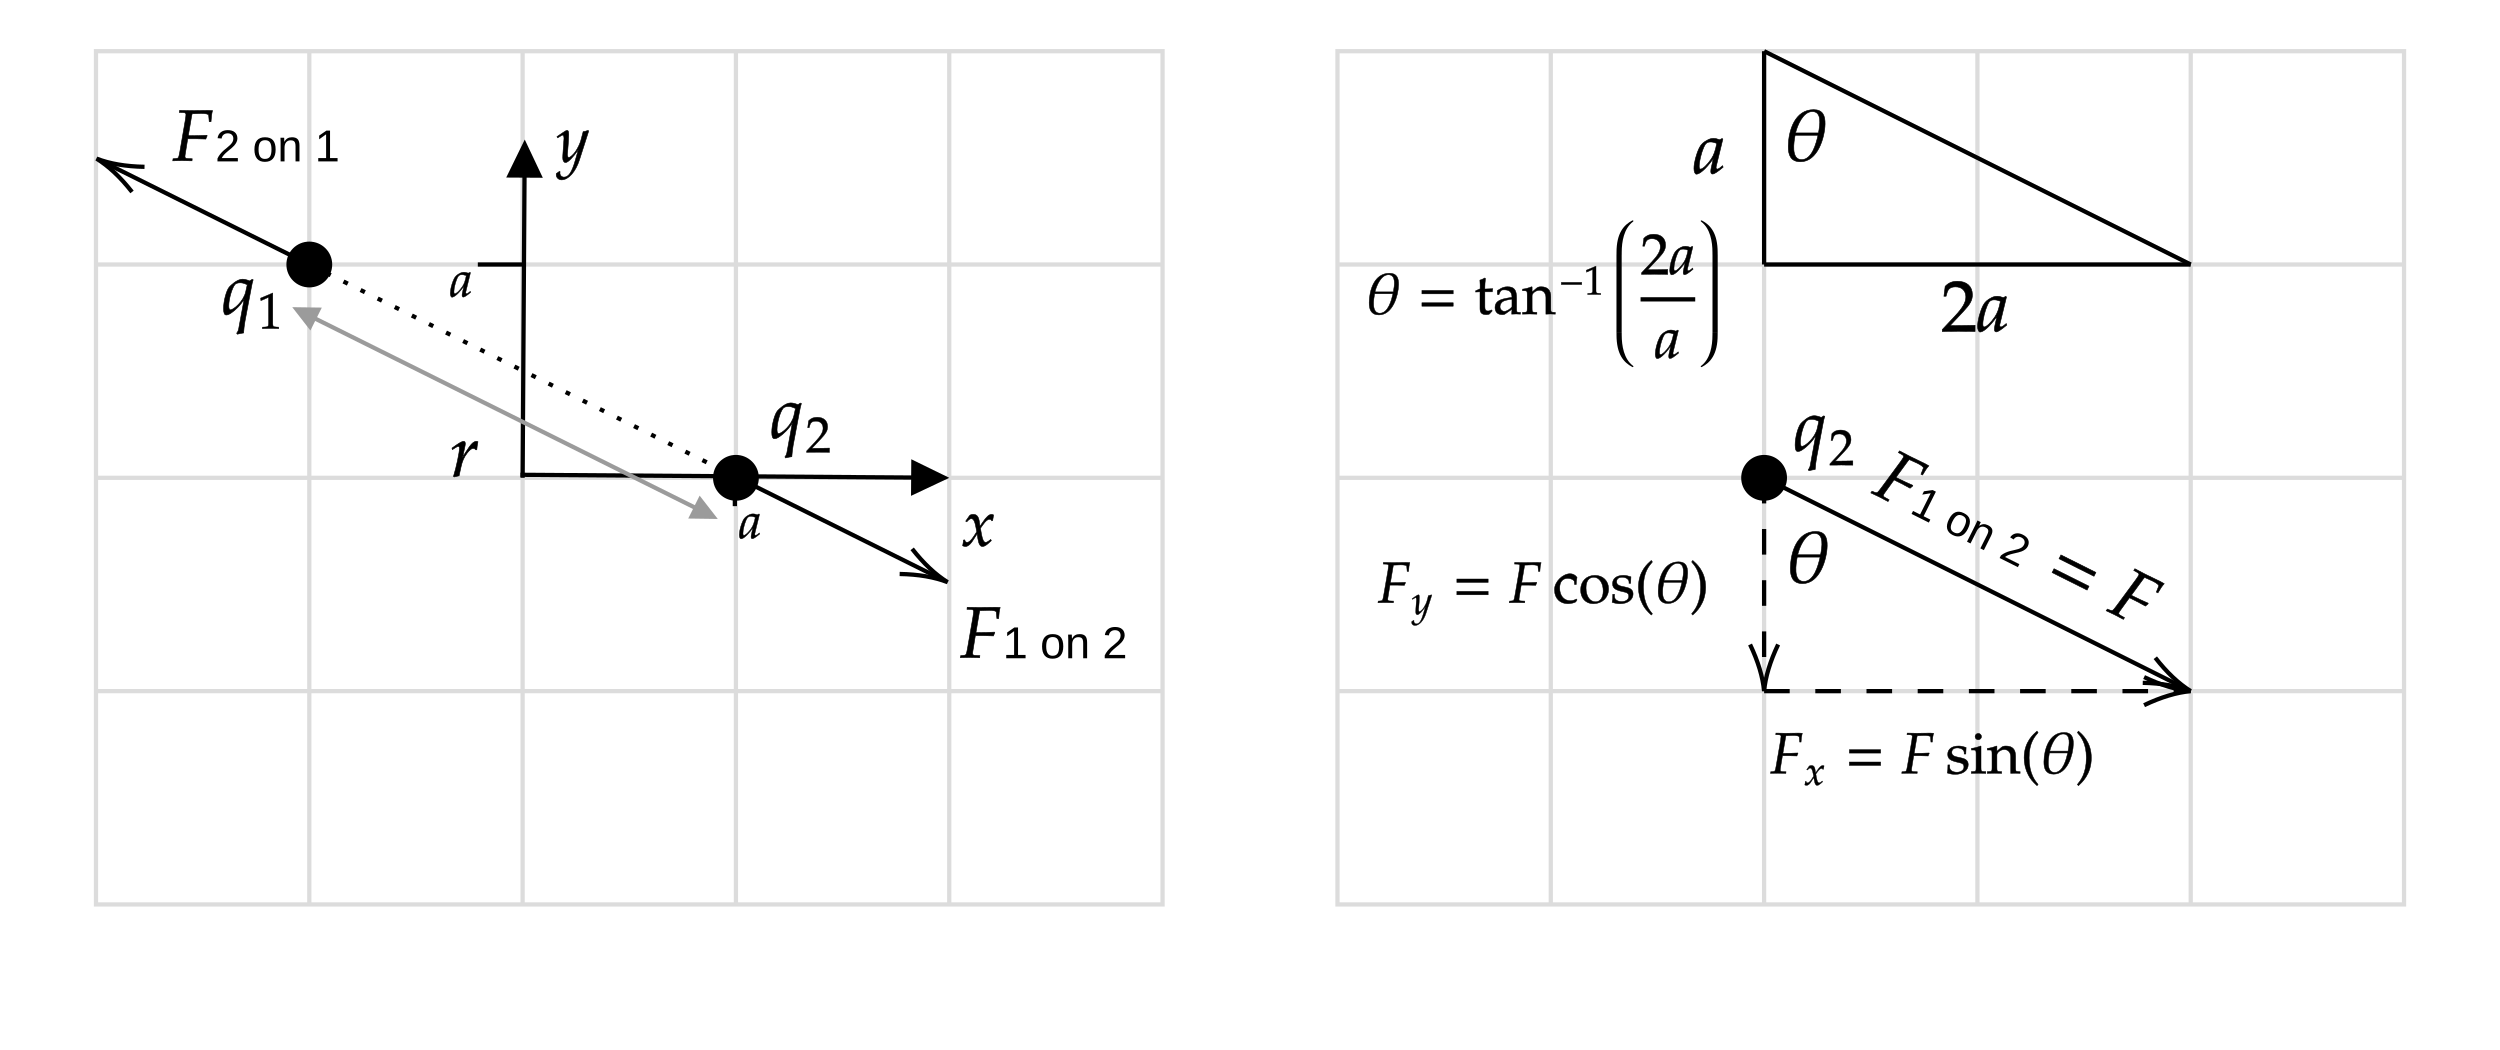
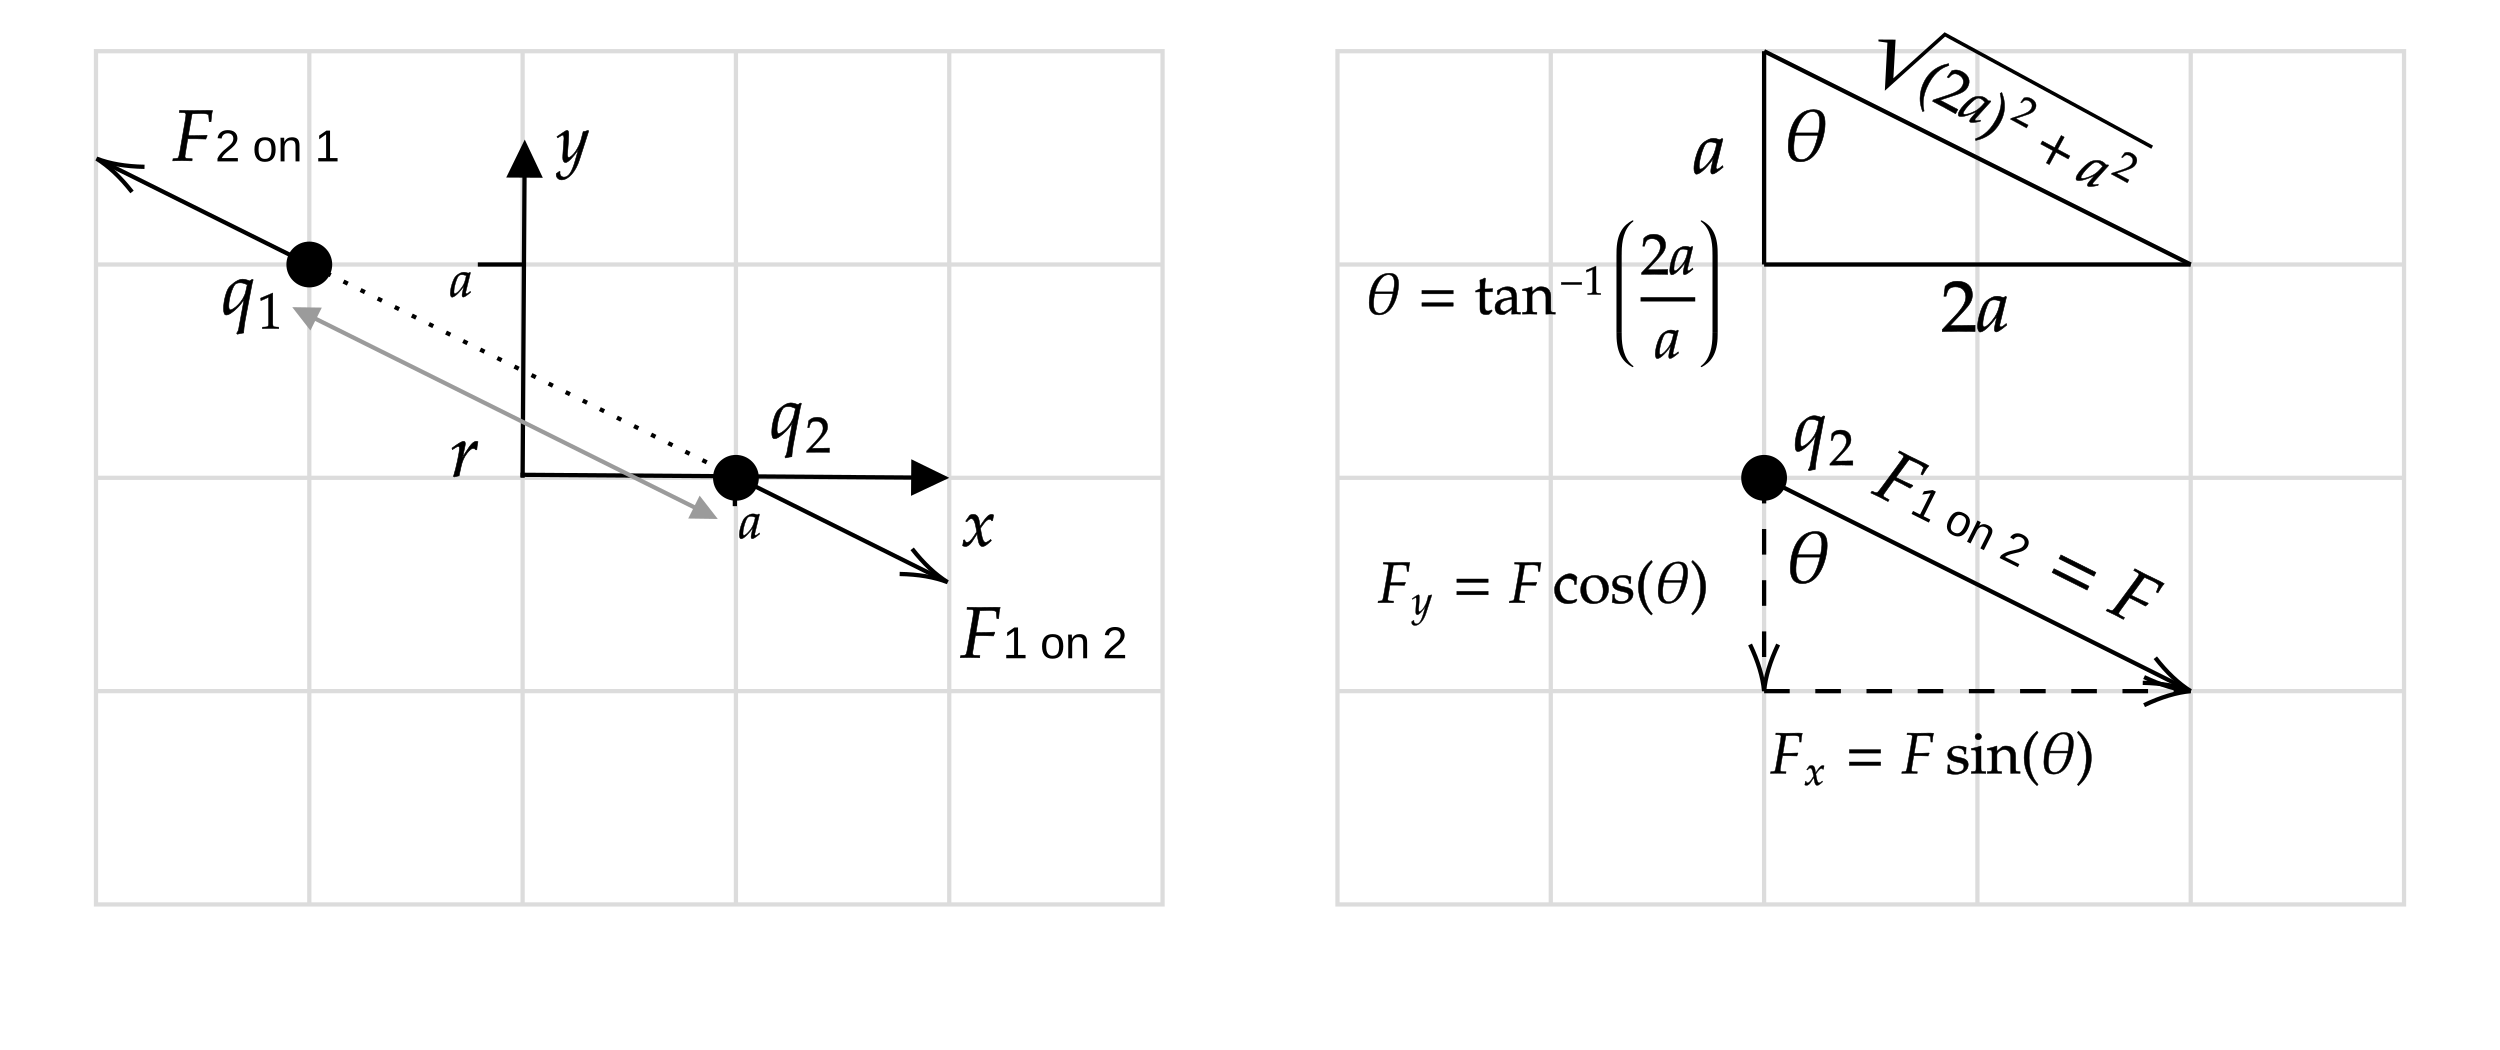
<svg xmlns="http://www.w3.org/2000/svg" x="0" y="0" width="585.993" height="245.993" style="         width:585.993px;         height:245.993px;         background: transparent;         fill: none; ">
  <svg class="role-diagram-draw-area">
    <g class="shapes-region" style="stroke: black; fill: none;">
      <g class="composite-shape">
        <path class="real" d=" M313.5,12 L563.5,12 L563.5,212 L313.5,212 Z" style="stroke-width: 1; stroke: none; stroke-opacity: 1; fill: none; fill-opacity: 1;" />
        <path class="real" d=" M363.5,12 L363.5,212 M413.5,12 L413.5,212 M463.5,12 L463.5,212 M513.5,12 L513.5,212" style="stroke-width: 1; stroke: rgb(220, 220, 220); stroke-opacity: 1; fill: none; fill-opacity: 1;" />
        <path class="real" d=" M313.5,62 L563.5,62 M313.5,112 L563.5,112 M313.5,162 L563.5,162" style="stroke-width: 1; stroke: rgb(220, 220, 220); stroke-opacity: 1; fill: none; fill-opacity: 1;" />
        <path class="real" d=" M313.5,12 L563.5,12 L563.5,212 L313.5,212 Z" style="stroke-width: 1; stroke: rgb(220, 220, 220); stroke-opacity: 1; fill: none; fill-opacity: 1;" />
      </g>
      <g class="composite-shape">
        <path class="real" d=" M22.5,12 L272.5,12 L272.5,212 L22.5,212 Z" style="stroke-width: 1; stroke: none; stroke-opacity: 1; fill: none; fill-opacity: 1;" />
        <path class="real" d=" M72.5,12 L72.5,212 M122.5,12 L122.5,212 M172.5,12 L172.5,212 M222.5,12 L222.5,212" style="stroke-width: 1; stroke: rgb(220, 220, 220); stroke-opacity: 1; fill: none; fill-opacity: 1;" />
        <path class="real" d=" M22.5,62 L272.5,62 M22.5,112 L272.5,112 M22.5,162 L272.5,162" style="stroke-width: 1; stroke: rgb(220, 220, 220); stroke-opacity: 1; fill: none; fill-opacity: 1;" />
        <path class="real" d=" M22.5,12 L272.5,12 L272.5,212 L22.5,212 Z" style="stroke-width: 1; stroke: rgb(220, 220, 220); stroke-opacity: 1; fill: none; fill-opacity: 1;" />
      </g>
      <g class="arrow-line">
        <path class="connection real" stroke-dasharray="" d="  M122.5,112 L122.98,35.71" style="stroke: rgb(0, 0, 0); stroke-width: 1; fill: none; fill-opacity: 1;" />
        <g stroke="none" fill="#000" transform="matrix(-0.006283144,0.9999803,-0.9999803,-0.006283144,123,32.71429)" style="stroke: none; fill: rgb(0, 0, 0); stroke-width: 1;">
          <path d=" M8.93,-4.29 L0,0 L8.93,4.29 Z" />
        </g>
      </g>
      <g class="arrow-line">
        <path class="connection real" stroke-dasharray="" d="  M122,111.29 L219.5,111.98" style="stroke: rgb(0, 0, 0); stroke-width: 1; fill: none; fill-opacity: 1;" />
        <g stroke="none" fill="#000" transform="matrix(-0.9999744,-0.007155789,0.007155789,-0.9999744,222.5,112)" style="stroke: none; fill: rgb(0, 0, 0); stroke-width: 1;">
          <path d=" M8.93,-4.29 L0,0 L8.93,4.29 Z" />
        </g>
      </g>
      <g class="composite-shape">
        <path class="real" d=" M167.63,112 C167.63,109.31 169.81,107.13 172.5,107.13 C175.19,107.13 177.37,109.31 177.37,112 C177.37,114.69 175.19,116.87 172.5,116.87 C169.81,116.87 167.63,114.69 167.63,112 Z" style="stroke-width: 1; stroke: rgb(0, 0, 0); fill: rgb(0, 0, 0); fill-opacity: 1;" />
      </g>
      <g class="composite-shape">
        <path class="real" d=" M67.63,62 C67.63,59.31 69.81,57.13 72.5,57.13 C75.19,57.13 77.37,59.31 77.37,62 C77.37,64.69 75.19,66.87 72.5,66.87 C69.81,66.87 67.63,64.69 67.63,62 Z" style="stroke-width: 1; stroke: rgb(0, 0, 0); fill: rgb(0, 0, 0); fill-opacity: 1;" />
      </g>
      <g class="arrow-line">
        <path class="connection real" stroke-dasharray="6 6" d="  M413.5,162 L511.5,162" style="stroke: rgb(0, 0, 0); stroke-width: 1; fill: none; fill-opacity: 1;" />
        <g stroke="#000" transform="matrix(-1,1.2246467991473532e-16,-1.2246467991473532e-16,-1,513.5,162)" style="stroke: rgb(0, 0, 0); stroke-width: 1;">
          <path d=" M10.93,-3.29 Q4.96,-0.45 0,0 Q4.96,0.45 10.93,3.29" />
        </g>
      </g>
      <g class="arrow-line">
        <path class="connection real" stroke-dasharray="6 6" d="  M413.5,112 L413.5,160" style="stroke: rgb(0, 0, 0); stroke-width: 1; fill: none; fill-opacity: 1;" />
        <g stroke="#000" transform="matrix(-1.8369701987210297e-16,-1,1,-1.8369701987210297e-16,413.5,162)" style="stroke: rgb(0, 0, 0); stroke-width: 1;">
          <path d=" M10.93,-3.29 Q4.96,-0.45 0,0 Q4.96,0.45 10.93,3.29" />
        </g>
      </g>
      <g class="arrow-line">
        <path class="connection real" stroke-dasharray="" d="  M172.25,118.64 L172.25,111.64" style="stroke: rgb(0, 0, 0); stroke-width: 1; fill: none; fill-opacity: 1;" />
      </g>
      <g class="arrow-line">
        <path class="connection real" stroke-dasharray="" d="  M112,62 L122.5,62" style="stroke: rgb(0, 0, 0); stroke-width: 1; fill: none; fill-opacity: 1;" />
      </g>
      <g class="arrow-line">
        <path class="connection real" stroke-dasharray="1.125 3.35" d="  M72.5,62 L172.25,111.64" style="stroke: rgb(0, 0, 0); stroke-width: 1; fill: none; fill-opacity: 1;" />
      </g>
      <g class="arrow-line">
        <path class="connection real" stroke-dasharray="" d="  M71.19,73.34 L165.56,120.31" style="stroke: rgb(155, 155, 155); stroke-opacity: 1; stroke-width: 1; fill: none; fill-opacity: 1;" />
        <g stroke="none" fill="rgb(155,155,155)" fill-opacity="1" transform="matrix(-0.8952456,-0.4455729,0.4455729,-0.8952456,168.25,121.6429)" style="stroke: none; fill: rgb(155, 155, 155); stroke-width: 1;">
          <path d=" M6.25,-3 L0,0 L6.25,3 Z" />
        </g>
        <g stroke="none" fill="rgb(155,155,155)" fill-opacity="1" transform="matrix(0.8952456,0.4455729,-0.4455729,0.8952456,68.5,72)" style="stroke: none; fill: rgb(155, 155, 155); stroke-width: 1;">
          <path d=" M6.25,-3 L0,0 L6.25,3 Z" />
        </g>
      </g>
      <g class="arrow-line">
        <path class="connection real" stroke-dasharray="" d="  M72.5,62 L24.42,38.07" style="stroke: rgb(0, 0, 0); stroke-width: 1; fill: none; fill-opacity: 1;" />
        <g stroke="#000" transform="matrix(0.8952456,0.4455729,-0.4455729,0.8952456,22.62501,37.17857)" style="stroke: rgb(0, 0, 0); stroke-width: 1;">
          <path d=" M10.93,-3.29 Q4.96,-0.45 0,0 Q4.96,0.45 10.93,3.29" />
        </g>
      </g>
      <g class="arrow-line">
        <path class="connection real" stroke-dasharray="" d="  M413.5,112 L511.71,161.11" style="stroke: rgb(0, 0, 0); stroke-width: 1; fill: none; fill-opacity: 1;" />
        <g stroke="#000" transform="matrix(-0.8943886,-0.4472908,0.4472908,-0.8943886,513.5,162)" style="stroke: rgb(0, 0, 0); stroke-width: 1;">
          <path d=" M10.93,-3.29 Q4.96,-0.45 0,0 Q4.96,0.45 10.93,3.29" />
        </g>
      </g>
      <g class="composite-shape">
        <path class="real" d=" M408.63,112 C408.63,109.31 410.81,107.13 413.5,107.13 C416.19,107.13 418.37,109.31 418.37,112 C418.37,114.69 416.19,116.87 413.5,116.87 C410.81,116.87 408.63,114.69 408.63,112 Z" style="stroke-width: 1; stroke: rgb(0, 0, 0); fill: rgb(0, 0, 0); fill-opacity: 1;" />
      </g>
      <g class="arrow-line">
        <path class="connection real" stroke-dasharray="" d="  M220.33,135.57 L172.25,111.64" style="stroke: rgb(0, 0, 0); stroke-width: 1; fill: none; fill-opacity: 1;" />
        <g stroke="#000" transform="matrix(-0.8952456,-0.4455729,0.4455729,-0.8952456,222.125,136.4643)" style="stroke: rgb(0, 0, 0); stroke-width: 1;">
          <path d=" M10.93,-3.29 Q4.96,-0.45 0,0 Q4.96,0.45 10.93,3.29" />
        </g>
      </g>
      <g class="arrow-line">
        <path class="connection real" stroke-dasharray="" d="  M413.5,12 L513.5,62" style="stroke: rgb(0, 0, 0); stroke-width: 1; fill: none; fill-opacity: 1;" />
      </g>
      <g class="arrow-line">
        <path class="connection real" stroke-dasharray="" d="  M413.5,12 L413.5,62" style="stroke: rgb(0, 0, 0); stroke-width: 1; fill: none; fill-opacity: 1;" />
      </g>
      <g class="arrow-line">
        <path class="connection real" stroke-dasharray="" d="  M413.5,62 L513.5,62" style="stroke: rgb(0, 0, 0); stroke-width: 1; fill: none; fill-opacity: 1;" />
      </g>
      <g />
    </g>
    <g />
    <g />
    <g />
  </svg>
  <svg width="583.996" height="243.996" style="width:583.996px;height:243.996px;font-family:Asana-Math, Asana;background:transparent;">
    <g>
      <g>
        <g>
-           <g transform="matrix(1,0,0,1,130.4967,37.93951)">
+           <g transform="matrix(1,0,0,1,130.4966,37.93947)">
            <path transform="matrix(0.0153,0,0,-0.0153,0,0)" d="M-7 -180C-8 -187 -8 -193 -8 -198C-8 -241 29 -276 74 -276C180 -276 290 -152 349 33L490 473L479 482C450 471 427 465 405 463L370 331C358 284 323 211 290 162C255 111 206 67 184 67C172 67 163 90 164 115L180 322C182 353 184 391 184 419C184 464 177 482 160 482C147 482 133 475 85 442L3 386L14 368L64 398C69 401 80 410 89 410C103 410 111 391 111 358C111 357 111 351 110 343L93 100L92 60C92 18 110 -11 135 -11C172 -11 256 74 331 187L282 16C231 -161 181 -234 111 -234C76 -234 49 -207 49 -172C49 -167 50 -159 51 -150L41 -146Z" stroke="rgb(0,0,0)" stroke-opacity="1" stroke-width="8" fill="rgb(0,0,0)" fill-opacity="1" />
          </g>
        </g>
      </g>
    </g>
    <g>
      <g>
        <g>
-           <g transform="matrix(1,0,0,1,225.4967,127.9395)">
+           <g transform="matrix(1,0,0,1,225.4966,127.9395)">
            <path transform="matrix(0.0153,0,0,-0.0153,0,0)" d="M9 1C24 -7 40 -11 52 -11C85 -11 124 18 155 65L231 182L242 113C255 28 278 -11 314 -11C336 -11 368 6 400 35L449 79L440 98C404 68 379 53 363 53C348 53 335 63 325 83C316 102 305 139 300 168L282 269L317 318C364 383 391 406 422 406C438 406 450 398 455 383L469 387L484 472C472 479 463 482 454 482C414 482 374 446 312 354L275 299L269 347C257 446 230 482 171 482C145 482 123 474 114 461L56 378L73 368C103 402 123 416 142 416C175 416 197 375 214 277L225 215L185 153C142 86 108 54 80 54C65 54 54 58 52 63L41 91L21 88C21 53 13 27 9 1Z" stroke="rgb(0,0,0)" stroke-opacity="1" stroke-width="8" fill="rgb(0,0,0)" fill-opacity="1" />
          </g>
        </g>
      </g>
    </g>
    <g>
      <g>
        <g>
          <g transform="matrix(1,0,0,1,225.1172,154.1038)">
            <path transform="matrix(0.017,0,0,-0.017,0,0)" d="M286 646L392 650C454 650 494 641 495 626L503 537L527 537C530 600 537 651 548 689C526 691 498 692 481 692L440 691L275 689L246 689C221 689 181 690 143 691L94 692L91 664L147 662C171 661 182 652 182 635C182 621 178 589 173 559L98 125C81 33 81 32 40 28L4 25L0 -3L34 -2C74 -1 106 0 127 0C145 0 174 -1 213 -2L265 -3L268 25L204 28C177 29 168 37 168 57C168 63 169 74 170 78L206 301L323 301C350 301 381 300 429 298L455 297L474 342L470 349C389 345 329 343 251 343L214 343L260 614C263 630 264 635 269 646Z" stroke="rgb(0,0,0)" stroke-opacity="1" stroke-width="8" fill="rgb(0,0,0)" fill-opacity="1" />
          </g>
        </g>
        <g>
          <g>
            <g>
              <g>
                <g>
                  <g>
                    <g>
                      <text x="235.061" y="147.349" style="white-space:pre;stroke:none;fill:rgb(0,0,0);fill-opacity:1;font-size:10.5px;font-family:Arial, Helvetica, sans-serif;font-weight:400;font-style:normal;dominant-baseline:text-before-edge;text-decoration:none solid rgb(0, 0, 0);">1 on 2</text>
                    </g>
                  </g>
                </g>
              </g>
            </g>
          </g>
        </g>
      </g>
    </g>
    <g>
      <g>
        <g>
          <g>
            <g>
              <g>
-                 <g transform="matrix(1,0,0,1,180.4967,102.6417)">
+                 <g transform="matrix(1,0,0,1,180.4966,102.6417)">
                  <path transform="matrix(0.017,0,0,-0.017,0,0)" d="M385 458C342 475 313 482 284 482C209 482 121 394 103 374C63 327 24 181 24 78C24 19 36 -11 60 -11C82 -11 101 -3 133 19C180 51 259 121 308 209L232 -205C227 -229 217 -249 205 -262L214 -276C245 -268 276 -262 300 -259C304 -205 310 -150 319 -100L405 356C416 417 422 443 432 474L418 480ZM118 59C104 59 96 80 96 113C96 209 139 359 181 409C193 424 222 433 254 433C282 433 303 427 351 406L330 311C301 174 160 59 118 59Z" stroke="rgb(0,0,0)" stroke-opacity="1" stroke-width="8" fill="rgb(0,0,0)" fill-opacity="1" />
                </g>
              </g>
              <g>
                <g>
                  <g>
                    <g>
-                       <g transform="matrix(1,0,0,1,188.8616,106.0015)">
+                       <g transform="matrix(1,0,0,1,188.8616,106.0016)">
                        <path transform="matrix(0.0119,0,0,-0.0119,0,0)" d="M16 23L16 -3C203 -3 203 0 239 0C275 0 275 -3 468 -3L468 82C353 77 307 81 122 77L304 270C401 373 431 428 431 503C431 618 353 689 226 689C154 689 105 669 56 619L39 483L68 483L81 529C97 587 133 612 200 612C286 612 341 558 341 473C341 398 299 324 186 204Z" stroke="rgb(0,0,0)" stroke-opacity="1" stroke-width="8" fill="rgb(0,0,0)" fill-opacity="1" />
                      </g>
                    </g>
                  </g>
                </g>
              </g>
            </g>
          </g>
        </g>
      </g>
    </g>
    <g>
      <g>
        <g>
          <g transform="matrix(1,0,0,1,414.9944,181.2395)">
            <path transform="matrix(0.0136,0,0,-0.0136,0,0)" d="M286 646L392 650C454 650 494 641 495 626L503 537L527 537C530 600 537 651 548 689C526 691 498 692 481 692L440 691L275 689L246 689C221 689 181 690 143 691L94 692L91 664L147 662C171 661 182 652 182 635C182 621 178 589 173 559L98 125C81 33 81 32 40 28L4 25L0 -3L34 -2C74 -1 106 0 127 0C145 0 174 -1 213 -2L265 -3L268 25L204 28C177 29 168 37 168 57C168 63 169 74 170 78L206 301L323 301C350 301 381 300 429 298L455 297L474 342L470 349C389 345 329 343 251 343L214 343L260 614C263 630 264 635 269 646Z" stroke="rgb(0,0,0)" stroke-opacity="1" stroke-width="8" fill="rgb(0,0,0)" fill-opacity="1" />
          </g>
        </g>
        <g>
          <g>
            <g>
              <g>
                <g transform="matrix(1,0,0,1,422.9521,184.001)">
                  <path transform="matrix(0.00952,0,0,-0.00952,0,0)" d="M9 1C24 -7 40 -11 52 -11C85 -11 124 18 155 65L231 182L242 113C255 28 278 -11 314 -11C336 -11 368 6 400 35L449 79L440 98C404 68 379 53 363 53C348 53 335 63 325 83C316 102 305 139 300 168L282 269L317 318C364 383 391 406 422 406C438 406 450 398 455 383L469 387L484 472C472 479 463 482 454 482C414 482 374 446 312 354L275 299L269 347C257 446 230 482 171 482C145 482 123 474 114 461L56 378L73 368C103 402 123 416 142 416C175 416 197 375 214 277L225 215L185 153C142 86 108 54 80 54C65 54 54 58 52 63L41 91L21 88C21 53 13 27 9 1Z" stroke="rgb(0,0,0)" stroke-opacity="1" stroke-width="8" fill="rgb(0,0,0)" fill-opacity="1" />
                </g>
              </g>
            </g>
          </g>
        </g>
        <g>
          <g transform="matrix(1,0,0,1,432.6005,181.2395)">
            <path transform="matrix(0.0136,0,0,-0.0136,0,0)" d="M604 347L604 406L65 406L65 347ZM604 134L604 193L65 193L65 134Z" stroke="rgb(0,0,0)" stroke-opacity="1" stroke-width="8" fill="rgb(0,0,0)" fill-opacity="1" />
          </g>
        </g>
        <g>
          <g transform="matrix(1,0,0,1,445.7646,181.2395)">
            <path transform="matrix(0.0136,0,0,-0.0136,0,0)" d="M286 646L392 650C454 650 494 641 495 626L503 537L527 537C530 600 537 651 548 689C526 691 498 692 481 692L440 691L275 689L246 689C221 689 181 690 143 691L94 692L91 664L147 662C171 661 182 652 182 635C182 621 178 589 173 559L98 125C81 33 81 32 40 28L4 25L0 -3L34 -2C74 -1 106 0 127 0C145 0 174 -1 213 -2L265 -3L268 25L204 28C177 29 168 37 168 57C168 63 169 74 170 78L206 301L323 301C350 301 381 300 429 298L455 297L474 342L470 349C389 345 329 343 251 343L214 343L260 614C263 630 264 635 269 646Z" stroke="rgb(0,0,0)" stroke-opacity="1" stroke-width="8" fill="rgb(0,0,0)" fill-opacity="1" />
          </g>
        </g>
        <g>
          <g>
            <g transform="matrix(1,0,0,1,456.0324,181.2395)">
              <path transform="matrix(0.0136,0,0,-0.0136,0,0)" d="M41 143C41 74 38 44 30 4C82 -13 121 -20 167 -20C298 -20 391 50 391 148C391 321 107 228 107 358C107 408 142 436 203 436C270 436 321 401 321 354L321 331L349 331C350 389 351 413 354 444C301 462 265 469 224 469C108 469 37 414 37 324C37 276 59 242 105 221C223 169 317 195 317 109C317 55 267 17 196 17C123 17 71 52 71 102L71 143ZM611 465L602 469C551 448 499 434 446 428L446 400L483 400C523 400 527 393 527 327L527 102C527 39 524 32 490 30L444 27L444 -3C544 0 544 0 569 0C594 0 594 0 694 -3L694 27L648 30C614 32 611 39 611 102ZM565 687C535 687 509 661 509 631C509 602 535 576 564 576C593 576 620 602 620 631C620 659 593 687 565 687ZM1123 -3C1184 0 1185 0 1202 0C1216 0 1216 0 1285 -3L1285 27L1244 30C1210 32 1207 38 1207 102L1207 295C1207 412 1152 469 1040 469C1003 469 982 462 961 444L885 378L885 465L876 469C825 448 773 434 720 428L720 400L757 400C797 400 801 393 801 327L801 102C801 39 798 32 764 30L719 27L719 -3C787 -1 814 0 843 0C872 0 899 -1 967 -3L967 27L922 30C888 32 885 39 885 102L885 314C885 359 951 408 1012 408C1079 408 1123 358 1123 281Z" stroke="rgb(0,0,0)" stroke-opacity="1" stroke-width="8" fill="rgb(0,0,0)" fill-opacity="1" />
            </g>
          </g>
        </g>
        <g>
-           <g transform="matrix(1,0,0,1,473.6328,181.2395)">
+           <g transform="matrix(1,0,0,1,473.6329,181.2395)">
            <path transform="matrix(0.0136,0,0,-0.0136,0,0)" d="M146 266C146 526 243 632 301 700L282 726C225 675 60 542 60 266C60 159 85 58 133 -32C168 -99 200 -138 282 -215L301 -194C255 -137 146 -15 146 266Z" stroke="rgb(0,0,0)" stroke-opacity="1" stroke-width="8" fill="rgb(0,0,0)" fill-opacity="1" />
          </g>
        </g>
        <g>
          <g transform="matrix(1,0,0,1,478.1529,181.2395)">
            <path transform="matrix(0.0136,0,0,-0.0136,0,0)" d="M237 -16C473 -16 572 316 576 504C578 618 546 702 419 702C159 702 72 412 69 199C67 80 101 -16 237 -16ZM401 676C536 676 506 491 485 381L169 381C194 485 272 676 401 676ZM253 13C102 13 147 261 163 349L479 349C454 237 396 13 253 13Z" stroke="rgb(0,0,0)" stroke-opacity="1" stroke-width="8" fill="rgb(0,0,0)" fill-opacity="1" />
          </g>
        </g>
        <g>
-           <g transform="matrix(1,0,0,1,486.49,181.2395)">
+           <g transform="matrix(1,0,0,1,486.4899,181.2395)">
            <path transform="matrix(0.0136,0,0,-0.0136,0,0)" d="M51 726L32 700C87 636 187 526 187 266C187 -10 83 -131 32 -194L51 -215C104 -165 273 -23 273 265C273 542 108 675 51 726Z" stroke="rgb(0,0,0)" stroke-opacity="1" stroke-width="8" fill="rgb(0,0,0)" fill-opacity="1" />
          </g>
        </g>
      </g>
    </g>
    <g>
      <g>
        <g>
-           <g transform="matrix(1,0,0,1,322.9967,141.2395)">
+           <g transform="matrix(1,0,0,1,322.9966,141.2395)">
            <path transform="matrix(0.0136,0,0,-0.0136,0,0)" d="M286 646L392 650C454 650 494 641 495 626L503 537L527 537C530 600 537 651 548 689C526 691 498 692 481 692L440 691L275 689L246 689C221 689 181 690 143 691L94 692L91 664L147 662C171 661 182 652 182 635C182 621 178 589 173 559L98 125C81 33 81 32 40 28L4 25L0 -3L34 -2C74 -1 106 0 127 0C145 0 174 -1 213 -2L265 -3L268 25L204 28C177 29 168 37 168 57C168 63 169 74 170 78L206 301L323 301C350 301 381 300 429 298L455 297L474 342L470 349C389 345 329 343 251 343L214 343L260 614C263 630 264 635 269 646Z" stroke="rgb(0,0,0)" stroke-opacity="1" stroke-width="8" fill="rgb(0,0,0)" fill-opacity="1" />
          </g>
        </g>
        <g>
          <g>
            <g>
              <g>
                <g transform="matrix(1,0,0,1,330.9543,144.001)">
                  <path transform="matrix(0.00952,0,0,-0.00952,0,0)" d="M-7 -180C-8 -187 -8 -193 -8 -198C-8 -241 29 -276 74 -276C180 -276 290 -152 349 33L490 473L479 482C450 471 427 465 405 463L370 331C358 284 323 211 290 162C255 111 206 67 184 67C172 67 163 90 164 115L180 322C182 353 184 391 184 419C184 464 177 482 160 482C147 482 133 475 85 442L3 386L14 368L64 398C69 401 80 410 89 410C103 410 111 391 111 358C111 357 111 351 110 343L93 100L92 60C92 18 110 -11 135 -11C172 -11 256 74 331 187L282 16C231 -161 181 -234 111 -234C76 -234 49 -207 49 -172C49 -167 50 -159 51 -150L41 -146Z" stroke="rgb(0,0,0)" stroke-opacity="1" stroke-width="8" fill="rgb(0,0,0)" fill-opacity="1" />
                </g>
              </g>
            </g>
          </g>
        </g>
        <g>
          <g transform="matrix(1,0,0,1,340.6027,141.2395)">
            <path transform="matrix(0.0136,0,0,-0.0136,0,0)" d="M604 347L604 406L65 406L65 347ZM604 134L604 193L65 193L65 134Z" stroke="rgb(0,0,0)" stroke-opacity="1" stroke-width="8" fill="rgb(0,0,0)" fill-opacity="1" />
          </g>
        </g>
        <g>
          <g transform="matrix(1,0,0,1,353.7668,141.2395)">
            <path transform="matrix(0.0136,0,0,-0.0136,0,0)" d="M286 646L392 650C454 650 494 641 495 626L503 537L527 537C530 600 537 651 548 689C526 691 498 692 481 692L440 691L275 689L246 689C221 689 181 690 143 691L94 692L91 664L147 662C171 661 182 652 182 635C182 621 178 589 173 559L98 125C81 33 81 32 40 28L4 25L0 -3L34 -2C74 -1 106 0 127 0C145 0 174 -1 213 -2L265 -3L268 25L204 28C177 29 168 37 168 57C168 63 169 74 170 78L206 301L323 301C350 301 381 300 429 298L455 297L474 342L470 349C389 345 329 343 251 343L214 343L260 614C263 630 264 635 269 646Z" stroke="rgb(0,0,0)" stroke-opacity="1" stroke-width="8" fill="rgb(0,0,0)" fill-opacity="1" />
          </g>
        </g>
        <g>
          <g>
            <g transform="matrix(1,0,0,1,364.0346,141.2395)">
              <path transform="matrix(0.0136,0,0,-0.0136,0,0)" d="M399 311C399 357 404 398 413 434C381 478 338 497 293 497C169 497 25 361 25 224C25 219 26 215 26 210C26 75 121 -20 255 -20C307 -20 382 -1 392 14L413 46L403 61C366 41 334 32 298 32C187 32 114 118 114 250C114 357 164 417 254 417C298 417 346 397 364 372L371 311ZM722 469C576 469 475 366 475 217C475 76 564 -20 693 -20C847 -20 957 87 957 237C957 372 859 469 722 469ZM704 436C796 436 864 336 864 200C864 85 813 13 732 13C634 13 568 109 568 251C568 371 616 436 704 436ZM1029 143C1029 74 1026 44 1018 4C1070 -13 1109 -20 1155 -20C1286 -20 1379 50 1379 148C1379 321 1095 228 1095 358C1095 408 1130 436 1191 436C1258 436 1309 401 1309 354L1309 331L1337 331C1338 389 1339 413 1342 444C1289 462 1253 469 1212 469C1096 469 1025 414 1025 324C1025 276 1047 242 1093 221C1211 169 1305 195 1305 109C1305 55 1255 17 1184 17C1111 17 1059 52 1059 102L1059 143Z" stroke="rgb(0,0,0)" stroke-opacity="1" stroke-width="8" fill="rgb(0,0,0)" fill-opacity="1" />
            </g>
          </g>
        </g>
        <g>
          <g transform="matrix(1,0,0,1,383.2255,141.2395)">
            <path transform="matrix(0.0136,0,0,-0.0136,0,0)" d="M146 266C146 526 243 632 301 700L282 726C225 675 60 542 60 266C60 159 85 58 133 -32C168 -99 200 -138 282 -215L301 -194C255 -137 146 -15 146 266Z" stroke="rgb(0,0,0)" stroke-opacity="1" stroke-width="8" fill="rgb(0,0,0)" fill-opacity="1" />
          </g>
        </g>
        <g>
-           <g transform="matrix(1,0,0,1,387.7456,141.2395)">
+           <g transform="matrix(1,0,0,1,387.7455,141.2395)">
            <path transform="matrix(0.0136,0,0,-0.0136,0,0)" d="M237 -16C473 -16 572 316 576 504C578 618 546 702 419 702C159 702 72 412 69 199C67 80 101 -16 237 -16ZM401 676C536 676 506 491 485 381L169 381C194 485 272 676 401 676ZM253 13C102 13 147 261 163 349L479 349C454 237 396 13 253 13Z" stroke="rgb(0,0,0)" stroke-opacity="1" stroke-width="8" fill="rgb(0,0,0)" fill-opacity="1" />
          </g>
        </g>
        <g>
          <g transform="matrix(1,0,0,1,396.0826,141.2395)">
            <path transform="matrix(0.0136,0,0,-0.0136,0,0)" d="M51 726L32 700C87 636 187 526 187 266C187 -10 83 -131 32 -194L51 -215C104 -165 273 -23 273 265C273 542 108 675 51 726Z" stroke="rgb(0,0,0)" stroke-opacity="1" stroke-width="8" fill="rgb(0,0,0)" fill-opacity="1" />
          </g>
        </g>
      </g>
    </g>
    <g>
      <g>
        <g>
          <g transform="matrix(1,0,0,1,173.2422,126.1801)">
            <path transform="matrix(0.0119,0,0,-0.0119,0,0)" d="M271 204L242 77C238 60 236 42 236 26C236 4 245 -9 260 -9C283 -9 324 17 406 85L399 106C375 86 346 59 324 59C315 59 309 68 309 82C309 87 309 90 310 93L402 472L392 481L359 463C318 478 301 482 274 482C246 482 226 477 199 464C137 433 104 403 79 354C35 265 4 145 4 67C4 23 19 -11 38 -11C75 -11 155 41 271 204ZM319 414C297 305 278 253 244 201C187 117 126 59 94 59C82 59 76 72 76 99C76 163 104 280 139 360C163 415 186 433 234 433C257 433 275 429 319 414Z" stroke="rgb(0,0,0)" stroke-opacity="1" stroke-width="8" fill="rgb(0,0,0)" fill-opacity="1" />
          </g>
        </g>
      </g>
    </g>
    <g>
      <g>
        <g>
-           <g transform="matrix(1,0,0,1,105.4967,69.53951)">
+           <g transform="matrix(1,0,0,1,105.4966,69.53947)">
            <path transform="matrix(0.0119,0,0,-0.0119,0,0)" d="M271 204L242 77C238 60 236 42 236 26C236 4 245 -9 260 -9C283 -9 324 17 406 85L399 106C375 86 346 59 324 59C315 59 309 68 309 82C309 87 309 90 310 93L402 472L392 481L359 463C318 478 301 482 274 482C246 482 226 477 199 464C137 433 104 403 79 354C35 265 4 145 4 67C4 23 19 -11 38 -11C75 -11 155 41 271 204ZM319 414C297 305 278 253 244 201C187 117 126 59 94 59C82 59 76 72 76 99C76 163 104 280 139 360C163 415 186 433 234 433C257 433 275 429 319 414Z" stroke="rgb(0,0,0)" stroke-opacity="1" stroke-width="8" fill="rgb(0,0,0)" fill-opacity="1" />
          </g>
        </g>
      </g>
    </g>
    <g>
      <g>
        <g>
          <g>
            <g>
              <g>
-                 <g transform="matrix(1,0,0,1,105.4967,111.6373)">
+                 <g transform="matrix(1,0,0,1,105.4966,111.6373)">
                  <path transform="matrix(0.017,0,0,-0.017,0,0)" d="M368 365C371 403 376 435 384 476C373 481 369 482 364 482C333 482 302 458 266 407C227 351 188 291 172 256L204 408C208 425 210 438 210 450C210 470 202 482 187 482C166 482 128 461 54 408L26 388L33 368L65 389C93 407 104 412 113 412C123 412 130 403 130 390C130 332 87 126 47 -2L57 -9C72 -4 88 -1 111 4L124 6L150 126C168 209 191 262 235 319C269 363 296 384 318 384C333 384 343 379 354 365Z" stroke="rgb(0,0,0)" stroke-opacity="1" stroke-width="8" fill="rgb(0,0,0)" fill-opacity="1" />
                </g>
              </g>
            </g>
          </g>
        </g>
      </g>
    </g>
    <g>
      <g>
        <g>
-           <g transform="matrix(1,0,0,1,40.49667,37.64174)">
+           <g transform="matrix(1,0,0,1,40.49664,37.64172)">
            <path transform="matrix(0.017,0,0,-0.017,0,0)" d="M286 646L392 650C454 650 494 641 495 626L503 537L527 537C530 600 537 651 548 689C526 691 498 692 481 692L440 691L275 689L246 689C221 689 181 690 143 691L94 692L91 664L147 662C171 661 182 652 182 635C182 621 178 589 173 559L98 125C81 33 81 32 40 28L4 25L0 -3L34 -2C74 -1 106 0 127 0C145 0 174 -1 213 -2L265 -3L268 25L204 28C177 29 168 37 168 57C168 63 169 74 170 78L206 301L323 301C350 301 381 300 429 298L455 297L474 342L470 349C389 345 329 343 251 343L214 343L260 614C263 630 264 635 269 646Z" stroke="rgb(0,0,0)" stroke-opacity="1" stroke-width="8" fill="rgb(0,0,0)" fill-opacity="1" />
          </g>
        </g>
        <g>
          <g>
            <g>
              <g>
                <g>
                  <g>
                    <g>
                      <text x="50.441" y="30.887" style="white-space:pre;stroke:none;fill:rgb(0,0,0);fill-opacity:1;font-size:10.5px;font-family:Arial, Helvetica, sans-serif;font-weight:400;font-style:normal;dominant-baseline:text-before-edge;text-decoration:none solid rgb(0, 0, 0);">2 on 1</text>
                    </g>
                  </g>
                </g>
              </g>
            </g>
          </g>
        </g>
      </g>
    </g>
    <g>
      <g>
        <g>
          <g>
            <g>
              <g>
-                 <g transform="matrix(1,0,0,1,51.99219,73.64061)">
+                 <g transform="matrix(1,0,0,1,51.99219,73.64062)">
                  <path transform="matrix(0.017,0,0,-0.017,0,0)" d="M385 458C342 475 313 482 284 482C209 482 121 394 103 374C63 327 24 181 24 78C24 19 36 -11 60 -11C82 -11 101 -3 133 19C180 51 259 121 308 209L232 -205C227 -229 217 -249 205 -262L214 -276C245 -268 276 -262 300 -259C304 -205 310 -150 319 -100L405 356C416 417 422 443 432 474L418 480ZM118 59C104 59 96 80 96 113C96 209 139 359 181 409C193 424 222 433 254 433C282 433 303 427 351 406L330 311C301 174 160 59 118 59Z" stroke="rgb(0,0,0)" stroke-opacity="1" stroke-width="8" fill="rgb(0,0,0)" fill-opacity="1" />
                </g>
              </g>
              <g>
                <g>
                  <g>
                    <g>
-                       <g transform="matrix(1,0,0,1,60.35715,77.00045)">
+                       <g transform="matrix(1,0,0,1,60.35718,77.0004)">
                        <path transform="matrix(0.0119,0,0,-0.0119,0,0)" d="M418 -3L418 27L366 30C311 33 301 44 301 96L301 700L60 598L67 548L217 614L217 96C217 44 206 33 152 30L96 27L96 -3C250 0 250 0 261 0C292 0 402 -3 418 -3Z" stroke="rgb(0,0,0)" stroke-opacity="1" stroke-width="8" fill="rgb(0,0,0)" fill-opacity="1" />
                      </g>
                    </g>
                  </g>
                </g>
              </g>
            </g>
          </g>
        </g>
      </g>
    </g>
    <g>
      <g>
        <g>
          <g>
            <g>
              <g>
                <g transform="matrix(1,0,0,1,420.3683,105.6384)">
                  <path transform="matrix(0.017,0,0,-0.017,0,0)" d="M385 458C342 475 313 482 284 482C209 482 121 394 103 374C63 327 24 181 24 78C24 19 36 -11 60 -11C82 -11 101 -3 133 19C180 51 259 121 308 209L232 -205C227 -229 217 -249 205 -262L214 -276C245 -268 276 -262 300 -259C304 -205 310 -150 319 -100L405 356C416 417 422 443 432 474L418 480ZM118 59C104 59 96 80 96 113C96 209 139 359 181 409C193 424 222 433 254 433C282 433 303 427 351 406L330 311C301 174 160 59 118 59Z" stroke="rgb(0,0,0)" stroke-opacity="1" stroke-width="8" fill="rgb(0,0,0)" fill-opacity="1" />
                </g>
              </g>
              <g>
                <g>
                  <g>
                    <g>
                      <g transform="matrix(1,0,0,1,428.7333,108.9982)">
                        <path transform="matrix(0.0119,0,0,-0.0119,0,0)" d="M16 23L16 -3C203 -3 203 0 239 0C275 0 275 -3 468 -3L468 82C353 77 307 81 122 77L304 270C401 373 431 428 431 503C431 618 353 689 226 689C154 689 105 669 56 619L39 483L68 483L81 529C97 587 133 612 200 612C286 612 341 558 341 473C341 398 299 324 186 204Z" stroke="rgb(0,0,0)" stroke-opacity="1" stroke-width="8" fill="rgb(0,0,0)" fill-opacity="1" />
                      </g>
                    </g>
                  </g>
                </g>
              </g>
            </g>
          </g>
        </g>
      </g>
    </g>
    <g transform="matrix(0.8941542,0.4477591,-0.4477591,0.8941542,106.8384,-198.1858)">
      <g>
        <g>
          <g transform="matrix(1,0,0,1,437.0424,131.9498)">
            <path transform="matrix(0.017,0,0,-0.017,0,0)" d="M286 646L392 650C454 650 494 641 495 626L503 537L527 537C530 600 537 651 548 689C526 691 498 692 481 692L440 691L275 689L246 689C221 689 181 690 143 691L94 692L91 664L147 662C171 661 182 652 182 635C182 621 178 589 173 559L98 125C81 33 81 32 40 28L4 25L0 -3L34 -2C74 -1 106 0 127 0C145 0 174 -1 213 -2L265 -3L268 25L204 28C177 29 168 37 168 57C168 63 169 74 170 78L206 301L323 301C350 301 381 300 429 298L455 297L474 342L470 349C389 345 329 343 251 343L214 343L260 614C263 630 264 635 269 646Z" stroke="rgb(0,0,0)" stroke-opacity="1" stroke-width="8" fill="rgb(0,0,0)" fill-opacity="1" />
          </g>
        </g>
        <g>
          <g>
            <g>
              <g>
                <g>
                  <g>
                    <g>
                      <text x="446.987" y="125.195" style="white-space:pre;stroke:none;fill:rgb(0,0,0);fill-opacity:1;font-size:10.5px;font-family:Arial, Helvetica, sans-serif;font-weight:400;font-style:normal;dominant-baseline:text-before-edge;text-decoration:none solid rgb(0, 0, 0);">1 on 2</text>
                    </g>
                  </g>
                </g>
              </g>
            </g>
          </g>
        </g>
        <g>
          <g transform="matrix(1,0,0,1,482.2935,131.9498)">
            <path transform="matrix(0.017,0,0,-0.017,0,0)" d="M604 347L604 406L65 406L65 347ZM604 134L604 193L65 193L65 134Z" stroke="rgb(0,0,0)" stroke-opacity="1" stroke-width="8" fill="rgb(0,0,0)" fill-opacity="1" />
          </g>
        </g>
        <g>
          <g transform="matrix(1,0,0,1,498.7444,131.9498)">
            <path transform="matrix(0.017,0,0,-0.017,0,0)" d="M286 646L392 650C454 650 494 641 495 626L503 537L527 537C530 600 537 651 548 689C526 691 498 692 481 692L440 691L275 689L246 689C221 689 181 690 143 691L94 692L91 664L147 662C171 661 182 652 182 635C182 621 178 589 173 559L98 125C81 33 81 32 40 28L4 25L0 -3L34 -2C74 -1 106 0 127 0C145 0 174 -1 213 -2L265 -3L268 25L204 28C177 29 168 37 168 57C168 63 169 74 170 78L206 301L323 301C350 301 381 300 429 298L455 297L474 342L470 349C389 345 329 343 251 343L214 343L260 614C263 630 264 635 269 646Z" stroke="rgb(0,0,0)" stroke-opacity="1" stroke-width="8" fill="rgb(0,0,0)" fill-opacity="1" />
          </g>
        </g>
      </g>
    </g>
    <g>
      <g>
        <g>
-           <g transform="matrix(1,0,0,1,454.9944,77.64174)">
+           <g transform="matrix(1,0,0,1,454.9944,77.64172)">
            <path transform="matrix(0.017,0,0,-0.017,0,0)" d="M16 23L16 -3C203 -3 203 0 239 0C275 0 275 -3 468 -3L468 82C353 77 307 81 122 77L304 270C401 373 431 428 431 503C431 618 353 689 226 689C154 689 105 669 56 619L39 483L68 483L81 529C97 587 133 612 200 612C286 612 341 558 341 473C341 398 299 324 186 204ZM770 204L741 77C737 60 735 42 735 26C735 4 744 -9 759 -9C782 -9 823 17 905 85L898 106C874 86 845 59 823 59C814 59 808 68 808 82C808 87 808 90 809 93L901 472L891 481L858 463C817 478 800 482 773 482C745 482 725 477 698 464C636 433 603 403 578 354C534 265 503 145 503 67C503 23 518 -11 537 -11C574 -11 654 41 770 204ZM818 414C796 305 777 253 743 201C686 117 625 59 593 59C581 59 575 72 575 99C575 163 603 280 638 360C662 415 685 433 733 433C756 433 774 429 818 414Z" stroke="rgb(0,0,0)" stroke-opacity="1" stroke-width="8" fill="rgb(0,0,0)" fill-opacity="1" />
          </g>
        </g>
      </g>
    </g>
    <g>
      <g>
        <g>
-           <g transform="matrix(1,0,0,1,396.9922,40.63838)">
+           <g transform="matrix(1,0,0,1,396.9922,40.63837)">
            <path transform="matrix(0.017,0,0,-0.017,0,0)" d="M271 204L242 77C238 60 236 42 236 26C236 4 245 -9 260 -9C283 -9 324 17 406 85L399 106C375 86 346 59 324 59C315 59 309 68 309 82C309 87 309 90 310 93L402 472L392 481L359 463C318 478 301 482 274 482C246 482 226 477 199 464C137 433 104 403 79 354C35 265 4 145 4 67C4 23 19 -11 38 -11C75 -11 155 41 271 204ZM319 414C297 305 278 253 244 201C187 117 126 59 94 59C82 59 76 72 76 99C76 163 104 280 139 360C163 415 186 433 234 433C257 433 275 429 319 414Z" stroke="rgb(0,0,0)" stroke-opacity="1" stroke-width="8" fill="rgb(0,0,0)" fill-opacity="1" />
          </g>
        </g>
      </g>
    </g>
    <g>
      <g>
        <g>
-           <g transform="matrix(1,0,0,1,417.9967,37.64174)">
+           <g transform="matrix(1,0,0,1,417.9966,37.64172)">
            <path transform="matrix(0.017,0,0,-0.017,0,0)" d="M237 -16C473 -16 572 316 576 504C578 618 546 702 419 702C159 702 72 412 69 199C67 80 101 -16 237 -16ZM401 676C536 676 506 491 485 381L169 381C194 485 272 676 401 676ZM253 13C102 13 147 261 163 349L479 349C454 237 396 13 253 13Z" stroke="rgb(0,0,0)" stroke-opacity="1" stroke-width="8" fill="rgb(0,0,0)" fill-opacity="1" />
          </g>
        </g>
      </g>
    </g>
    <g>
      <g>
        <g>
          <g transform="matrix(1,0,0,1,418.4933,136.5145)">
            <path transform="matrix(0.017,0,0,-0.017,0,0)" d="M237 -16C473 -16 572 316 576 504C578 618 546 702 419 702C159 702 72 412 69 199C67 80 101 -16 237 -16ZM401 676C536 676 506 491 485 381L169 381C194 485 272 676 401 676ZM253 13C102 13 147 261 163 349L479 349C454 237 396 13 253 13Z" stroke="rgb(0,0,0)" stroke-opacity="1" stroke-width="8" fill="rgb(0,0,0)" fill-opacity="1" />
          </g>
        </g>
      </g>
    </g>
    <g>
      <g>
        <g>
-           <g transform="matrix(1,0,0,1,319.9944,73.59443)">
+           <g transform="matrix(1,0,0,1,319.9944,73.59438)">
            <path transform="matrix(0.0136,0,0,-0.0136,0,0)" d="M237 -16C473 -16 572 316 576 504C578 618 546 702 419 702C159 702 72 412 69 199C67 80 101 -16 237 -16ZM401 676C536 676 506 491 485 381L169 381C194 485 272 676 401 676ZM253 13C102 13 147 261 163 349L479 349C454 237 396 13 253 13Z" stroke="rgb(0,0,0)" stroke-opacity="1" stroke-width="8" fill="rgb(0,0,0)" fill-opacity="1" />
          </g>
        </g>
        <g>
-           <g transform="matrix(1,0,0,1,332.4107,73.59443)">
+           <g transform="matrix(1,0,0,1,332.4107,73.59438)">
            <path transform="matrix(0.0136,0,0,-0.0136,0,0)" d="M604 347L604 406L65 406L65 347ZM604 134L604 193L65 193L65 134Z" stroke="rgb(0,0,0)" stroke-opacity="1" stroke-width="8" fill="rgb(0,0,0)" fill-opacity="1" />
          </g>
        </g>
        <g>
          <g>
-             <g transform="matrix(1,0,0,1,345.5748,73.59443)">
+             <g transform="matrix(1,0,0,1,345.5748,73.59438)">
              <path transform="matrix(0.0136,0,0,-0.0136,0,0)" d="M98 382L98 94C98 20 131 -12 208 -12C231 -12 255 -7 261 0L309 53L296 70C271 56 256 51 237 51C198 51 182 71 182 120L182 382L310 382L319 436L182 430L182 468C182 510 185 546 193 610L181 621C157 606 127 593 96 583C99 553 100 534 100 504L100 434L22 399L22 378ZM649 82L644 -3C709 0 709 0 722 0C727 0 752 -1 796 -3L796 27L757 29C733 30 729 38 729 87L729 270C729 416 687 469 571 469C528 469 488 458 450 435L397 403L397 338L423 331L436 362C457 409 467 416 513 416C607 416 646 379 649 288L550 270C414 245 357 198 357 111C357 33 404 -12 483 -12C501 -12 518 -9 525 -4ZM649 124C620 83 557 45 518 45C478 45 443 82 443 125C443 162 463 197 493 216C518 231 573 245 649 256ZM1234 -3C1295 0 1296 0 1313 0C1327 0 1327 0 1396 -3L1396 27L1355 30C1321 32 1318 38 1318 102L1318 295C1318 412 1263 469 1151 469C1114 469 1093 462 1072 444L996 378L996 465L987 469C936 448 884 434 831 428L831 400L868 400C908 400 912 393 912 327L912 102C912 39 909 32 875 30L830 27L830 -3C898 -1 925 0 954 0C983 0 1010 -1 1078 -3L1078 27L1033 30C999 32 996 39 996 102L996 314C996 359 1062 408 1123 408C1190 408 1234 358 1234 281Z" stroke="rgb(0,0,0)" stroke-opacity="1" stroke-width="8" fill="rgb(0,0,0)" fill-opacity="1" />
            </g>
          </g>
        </g>
        <g>
          <g>
            <g>
              <g>
-                 <g transform="matrix(1,0,0,1,365.4743,69.02893)">
+                 <g transform="matrix(1,0,0,1,365.4743,69.02891)">
                  <path transform="matrix(0.00952,0,0,-0.00952,0,0)" d="M555 243L555 299L51 299L51 243ZM1023 -3L1023 27L971 30C916 33 906 44 906 96L906 700L665 598L672 548L822 614L822 96C822 44 811 33 757 30L701 27L701 -3C855 0 855 0 866 0C897 0 1007 -3 1023 -3Z" stroke="rgb(0,0,0)" stroke-opacity="1" stroke-width="8" fill="rgb(0,0,0)" fill-opacity="1" />
                </g>
              </g>
            </g>
          </g>
        </g>
        <g>
          <svg x="377.746" overflow="visible" y="50.352" height="36.998" width="6.797">
            <path d=" M 5.02 1.36 c 0.00 -0.05 -0.03 -0.06 -0.07 -0.06 c -0.02 0.00 -0.04 0.01 -0.07 0.02 c -2.04 1.07 -3.72 2.98 -3.72 7.52 v 0.48 h 1.22 v -0.48 c 0.00 -2.58 0.51 -5.62 2.65 -7.24 c 0.10 -0.07 0.10 -0.15 0.10 -0.23 z   M 1.15 9.31 v 18.37 h 1.22 v -18.37 z" style="fill:rgb(0,0,0);fill-opacity:1;stroke-width:1px;stroke:none;stroke-opacity:1;" />
            <path d=" M 5.02 35.64 c 0.00 0.05 -0.03 0.06 -0.07 0.06 c -0.02 0.00 -0.04 -0.01 -0.07 -0.02 c -2.04 -1.07 -3.72 -2.98 -3.72 -7.52 v -0.48 h 1.22 v 0.48 c 0.00 2.58 0.51 5.62 2.65 7.24 c 0.10 0.07 0.10 0.15 0.10 0.23 z" style="fill:rgb(0,0,0);fill-opacity:1;stroke-width:1px;stroke:none;stroke-opacity:1;" />
          </svg>
        </g>
        <g>
          <g>
            <g>
              <g>
-                 <g transform="matrix(1,0,0,1,384.5424,64.27522)">
+                 <g transform="matrix(1,0,0,1,384.5424,64.27523)">
                  <path transform="matrix(0.0136,0,0,-0.0136,0,0)" d="M16 23L16 -3C203 -3 203 0 239 0C275 0 275 -3 468 -3L468 82C353 77 307 81 122 77L304 270C401 373 431 428 431 503C431 618 353 689 226 689C154 689 105 669 56 619L39 483L68 483L81 529C97 587 133 612 200 612C286 612 341 558 341 473C341 398 299 324 186 204ZM770 204L741 77C737 60 735 42 735 26C735 4 744 -9 759 -9C782 -9 823 17 905 85L898 106C874 86 845 59 823 59C814 59 808 68 808 82C808 87 808 90 809 93L901 472L891 481L858 463C817 478 800 482 773 482C745 482 725 477 698 464C636 433 603 403 578 354C534 265 503 145 503 67C503 23 518 -11 537 -11C574 -11 654 41 770 204ZM818 414C796 305 777 253 743 201C686 117 625 59 593 59C581 59 575 72 575 99C575 163 603 280 638 360C662 415 685 433 733 433C756 433 774 429 818 414Z" stroke="rgb(0,0,0)" stroke-opacity="1" stroke-width="8" fill="rgb(0,0,0)" fill-opacity="1" />
                </g>
              </g>
            </g>
          </g>
          <g>
            <g>
              <g>
-                 <g transform="matrix(1,0,0,1,387.9353,83.91248)">
+                 <g transform="matrix(1,0,0,1,387.9352,83.9125)">
                  <path transform="matrix(0.0136,0,0,-0.0136,0,0)" d="M271 204L242 77C238 60 236 42 236 26C236 4 245 -9 260 -9C283 -9 324 17 406 85L399 106C375 86 346 59 324 59C315 59 309 68 309 82C309 87 309 90 310 93L402 472L392 481L359 463C318 478 301 482 274 482C246 482 226 477 199 464C137 433 104 403 79 354C35 265 4 145 4 67C4 23 19 -11 38 -11C75 -11 155 41 271 204ZM319 414C297 305 278 253 244 201C187 117 126 59 94 59C82 59 76 72 76 99C76 163 104 280 139 360C163 415 186 433 234 433C257 433 275 429 319 414Z" stroke="rgb(0,0,0)" stroke-opacity="1" stroke-width="8" fill="rgb(0,0,0)" fill-opacity="1" />
                </g>
              </g>
            </g>
          </g>
          <line style="fill:none;stroke-width:0.999px;stroke:rgb(0, 0, 0);" x1="384.542" y1="70.167" x2="397.355" y2="70.167" />
        </g>
        <g>
          <svg x="397.355" overflow="visible" y="50.352" height="36.998" width="6.797">
            <path d=" M 1.40 1.36 c 0.00 -0.05 0.03 -0.06 0.07 -0.06 c 0.02 0.00 0.04 0.01 0.07 0.02 c 2.04 1.07 3.72 2.98 3.72 7.52 v 0.48 h -1.22 v -0.48 c 0.00 -2.58 -0.51 -5.62 -2.65 -7.24 c -0.10 -0.07 -0.10 -0.15 -0.10 -0.23 z  M 5.27 9.31 v 18.37 h -1.22 v -18.37 z" style="fill:rgb(0,0,0);fill-opacity:1;stroke-width:1px;stroke:none;stroke-opacity:1;" />
            <path d=" M 1.40 35.64 c 0.00 0.05 0.03 0.06 0.07 0.06 c 0.02 0.00 0.04 -0.01 0.07 -0.02 c 2.04 -1.07 3.72 -2.98 3.72 -7.52 v -0.48 h -1.22 v 0.48 c 0.00 2.58 -0.51 5.62 -2.65 7.24 c -0.10 0.07 -0.10 0.15 -0.10 0.23 z" style="fill:rgb(0,0,0);fill-opacity:1;stroke-width:1px;stroke:none;stroke-opacity:1;" />
          </svg>
        </g>
      </g>
    </g>
+     <g transform="matrix(0.8784838,0.4777722,-0.4777722,0.8784838,68.94385,-221.9298)">
+       <g>
+         <g>
+           <g>
+             <g>
+               <g>
+                 <g transform="matrix(1,0,0,1,450.0029,32.64852)">
+                   <path transform="matrix(0.0136,0,0,-0.0136,0,0)" d="M146 266C146 526 243 632 301 700L282 726C225 675 60 542 60 266C60 159 85 58 133 -32C168 -99 200 -138 282 -215L301 -194C255 -137 146 -15 146 266Z" stroke="rgb(0,0,0)" stroke-opacity="1" stroke-width="8" fill="rgb(0,0,0)" fill-opacity="1" />
+                 </g>
+               </g>
+               <g>
+                 <g transform="matrix(1,0,0,1,454.5229,32.29141)">
+                   <path transform="matrix(0.0136,0,0,-0.0136,0,0)" d="M16 23L16 -3C203 -3 203 0 239 0C275 0 275 -3 468 -3L468 82C353 77 307 81 122 77L304 270C401 373 431 428 431 503C431 618 353 689 226 689C154 689 105 669 56 619L39 483L68 483L81 529C97 587 133 612 200 612C286 612 341 558 341 473C341 398 299 324 186 204ZM770 204L741 77C737 60 735 42 735 26C735 4 744 -9 759 -9C782 -9 823 17 905 85L898 106C874 86 845 59 823 59C814 59 808 68 808 82C808 87 808 90 809 93L901 472L891 481L858 463C817 478 800 482 773 482C745 482 725 477 698 464C636 433 603 403 578 354C534 265 503 145 503 67C503 23 518 -11 537 -11C574 -11 654 41 770 204ZM818 414C796 305 777 253 743 201C686 117 625 59 593 59C581 59 575 72 575 99C575 163 603 280 638 360C662 415 685 433 733 433C756 433 774 429 818 414Z" stroke="rgb(0,0,0)" stroke-opacity="1" stroke-width="8" fill="rgb(0,0,0)" fill-opacity="1" />
+                 </g>
+               </g>
+               <g>
+                 <g transform="matrix(1,0,0,1,467.3354,32.64852)">
+                   <path transform="matrix(0.0136,0,0,-0.0136,0,0)" d="M51 726L32 700C87 636 187 526 187 266C187 -10 83 -131 32 -194L51 -215C104 -165 273 -23 273 265C273 542 108 675 51 726Z" stroke="rgb(0,0,0)" stroke-opacity="1" stroke-width="8" fill="rgb(0,0,0)" fill-opacity="1" />
+                 </g>
+               </g>
+               <g>
+                 <g>
+                   <g>
+                     <g>
+                       <g transform="matrix(1,0,0,1,472.6423,27.29063)">
+                         <path transform="matrix(0.00952,0,0,-0.00952,0,0)" d="M16 23L16 -3C203 -3 203 0 239 0C275 0 275 -3 468 -3L468 82C353 77 307 81 122 77L304 270C401 373 431 428 431 503C431 618 353 689 226 689C154 689 105 669 56 619L39 483L68 483L81 529C97 587 133 612 200 612C286 612 341 558 341 473C341 398 299 324 186 204Z" stroke="rgb(0,0,0)" stroke-opacity="1" stroke-width="8" fill="rgb(0,0,0)" fill-opacity="1" />
+                       </g>
+                     </g>
+                   </g>
+                 </g>
+               </g>
+               <g>
+                 <g transform="matrix(1,0,0,1,480.9291,32.29141)">
+                   <path transform="matrix(0.0136,0,0,-0.0136,0,0)" d="M604 241L604 300L364 300L364 538L305 538L305 300L65 300L65 241L305 241L305 0L364 0L364 241Z" stroke="rgb(0,0,0)" stroke-opacity="1" stroke-width="8" fill="rgb(0,0,0)" fill-opacity="1" />
+                 </g>
+               </g>
+               <g>
+                 <g transform="matrix(1,0,0,1,492.7316,32.29141)">
+                   <path transform="matrix(0.0136,0,0,-0.0136,0,0)" d="M271 204L242 77C238 60 236 42 236 26C236 4 245 -9 260 -9C283 -9 324 17 406 85L399 106C375 86 346 59 324 59C315 59 309 68 309 82C309 87 309 90 310 93L402 472L392 481L359 463C318 478 301 482 274 482C246 482 226 477 199 464C137 433 104 403 79 354C35 265 4 145 4 67C4 23 19 -11 38 -11C75 -11 155 41 271 204ZM319 414C297 305 278 253 244 201C187 117 126 59 94 59C82 59 76 72 76 99C76 163 104 280 139 360C163 415 186 433 234 433C257 433 275 429 319 414Z" stroke="rgb(0,0,0)" stroke-opacity="1" stroke-width="8" fill="rgb(0,0,0)" fill-opacity="1" />
+                 </g>
+               </g>
+               <g>
+                 <g>
+                   <g>
+                     <g>
+                       <g transform="matrix(1,0,0,1,499.5452,27.29063)">
+                         <path transform="matrix(0.00952,0,0,-0.00952,0,0)" d="M16 23L16 -3C203 -3 203 0 239 0C275 0 275 -3 468 -3L468 82C353 77 307 81 122 77L304 270C401 373 431 428 431 503C431 618 353 689 226 689C154 689 105 669 56 619L39 483L68 483L81 529C97 587 133 612 200 612C286 612 341 558 341 473C341 398 299 324 186 204Z" stroke="rgb(0,0,0)" stroke-opacity="1" stroke-width="8" fill="rgb(0,0,0)" fill-opacity="1" />
+                       </g>
+                     </g>
+                   </g>
+                 </g>
+               </g>
+             </g>
+           </g>
+           <svg x="436.404" overflow="visible" y="16.772" height="13.599" width="68.711">
+             <polygon points="0.28,8.91 3.83,7.01 7.70,15.22 13.09,0.00 68.71,0.00 68.71,0.84 13.69,0.84 7.34,18.74 2.48,8.55 0.51,9.29" style="fill:rgb(0,0,0);fill-opacity:1;stroke-width:1px;stroke:none;stroke-opacity:1;" />
+           </svg>
+         </g>
+       </g>
+     </g>
  </svg>
</svg>
